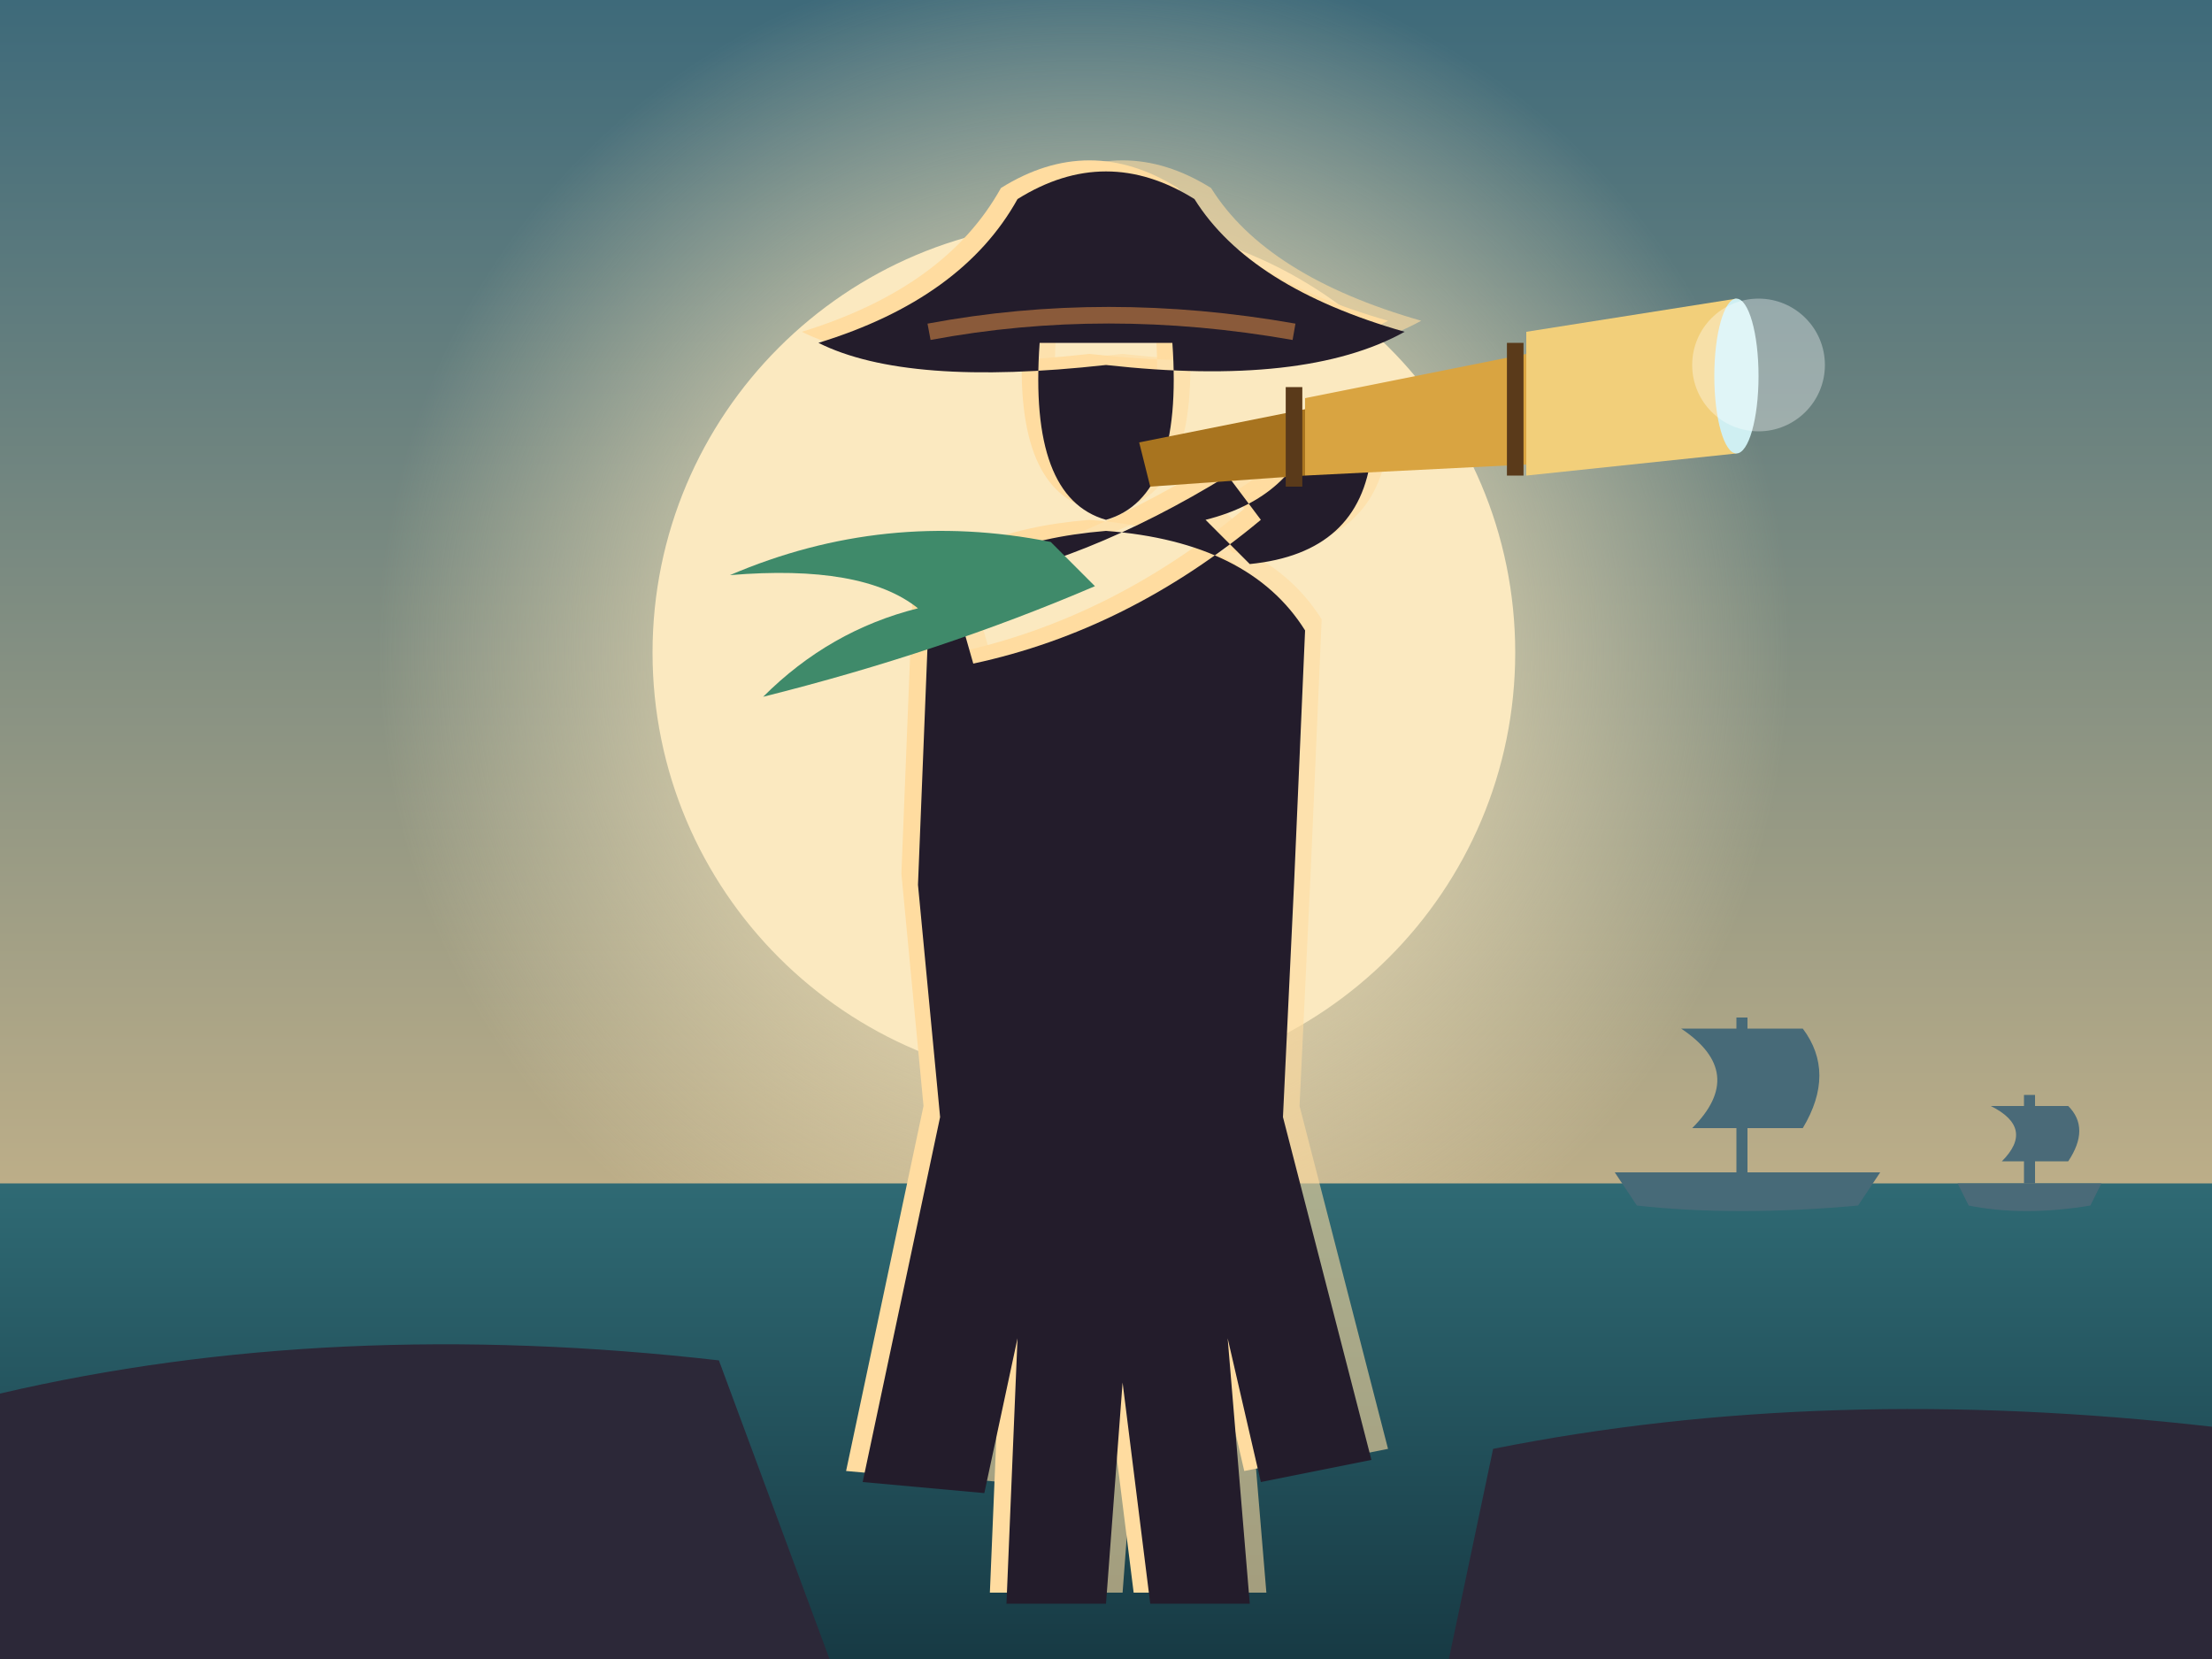
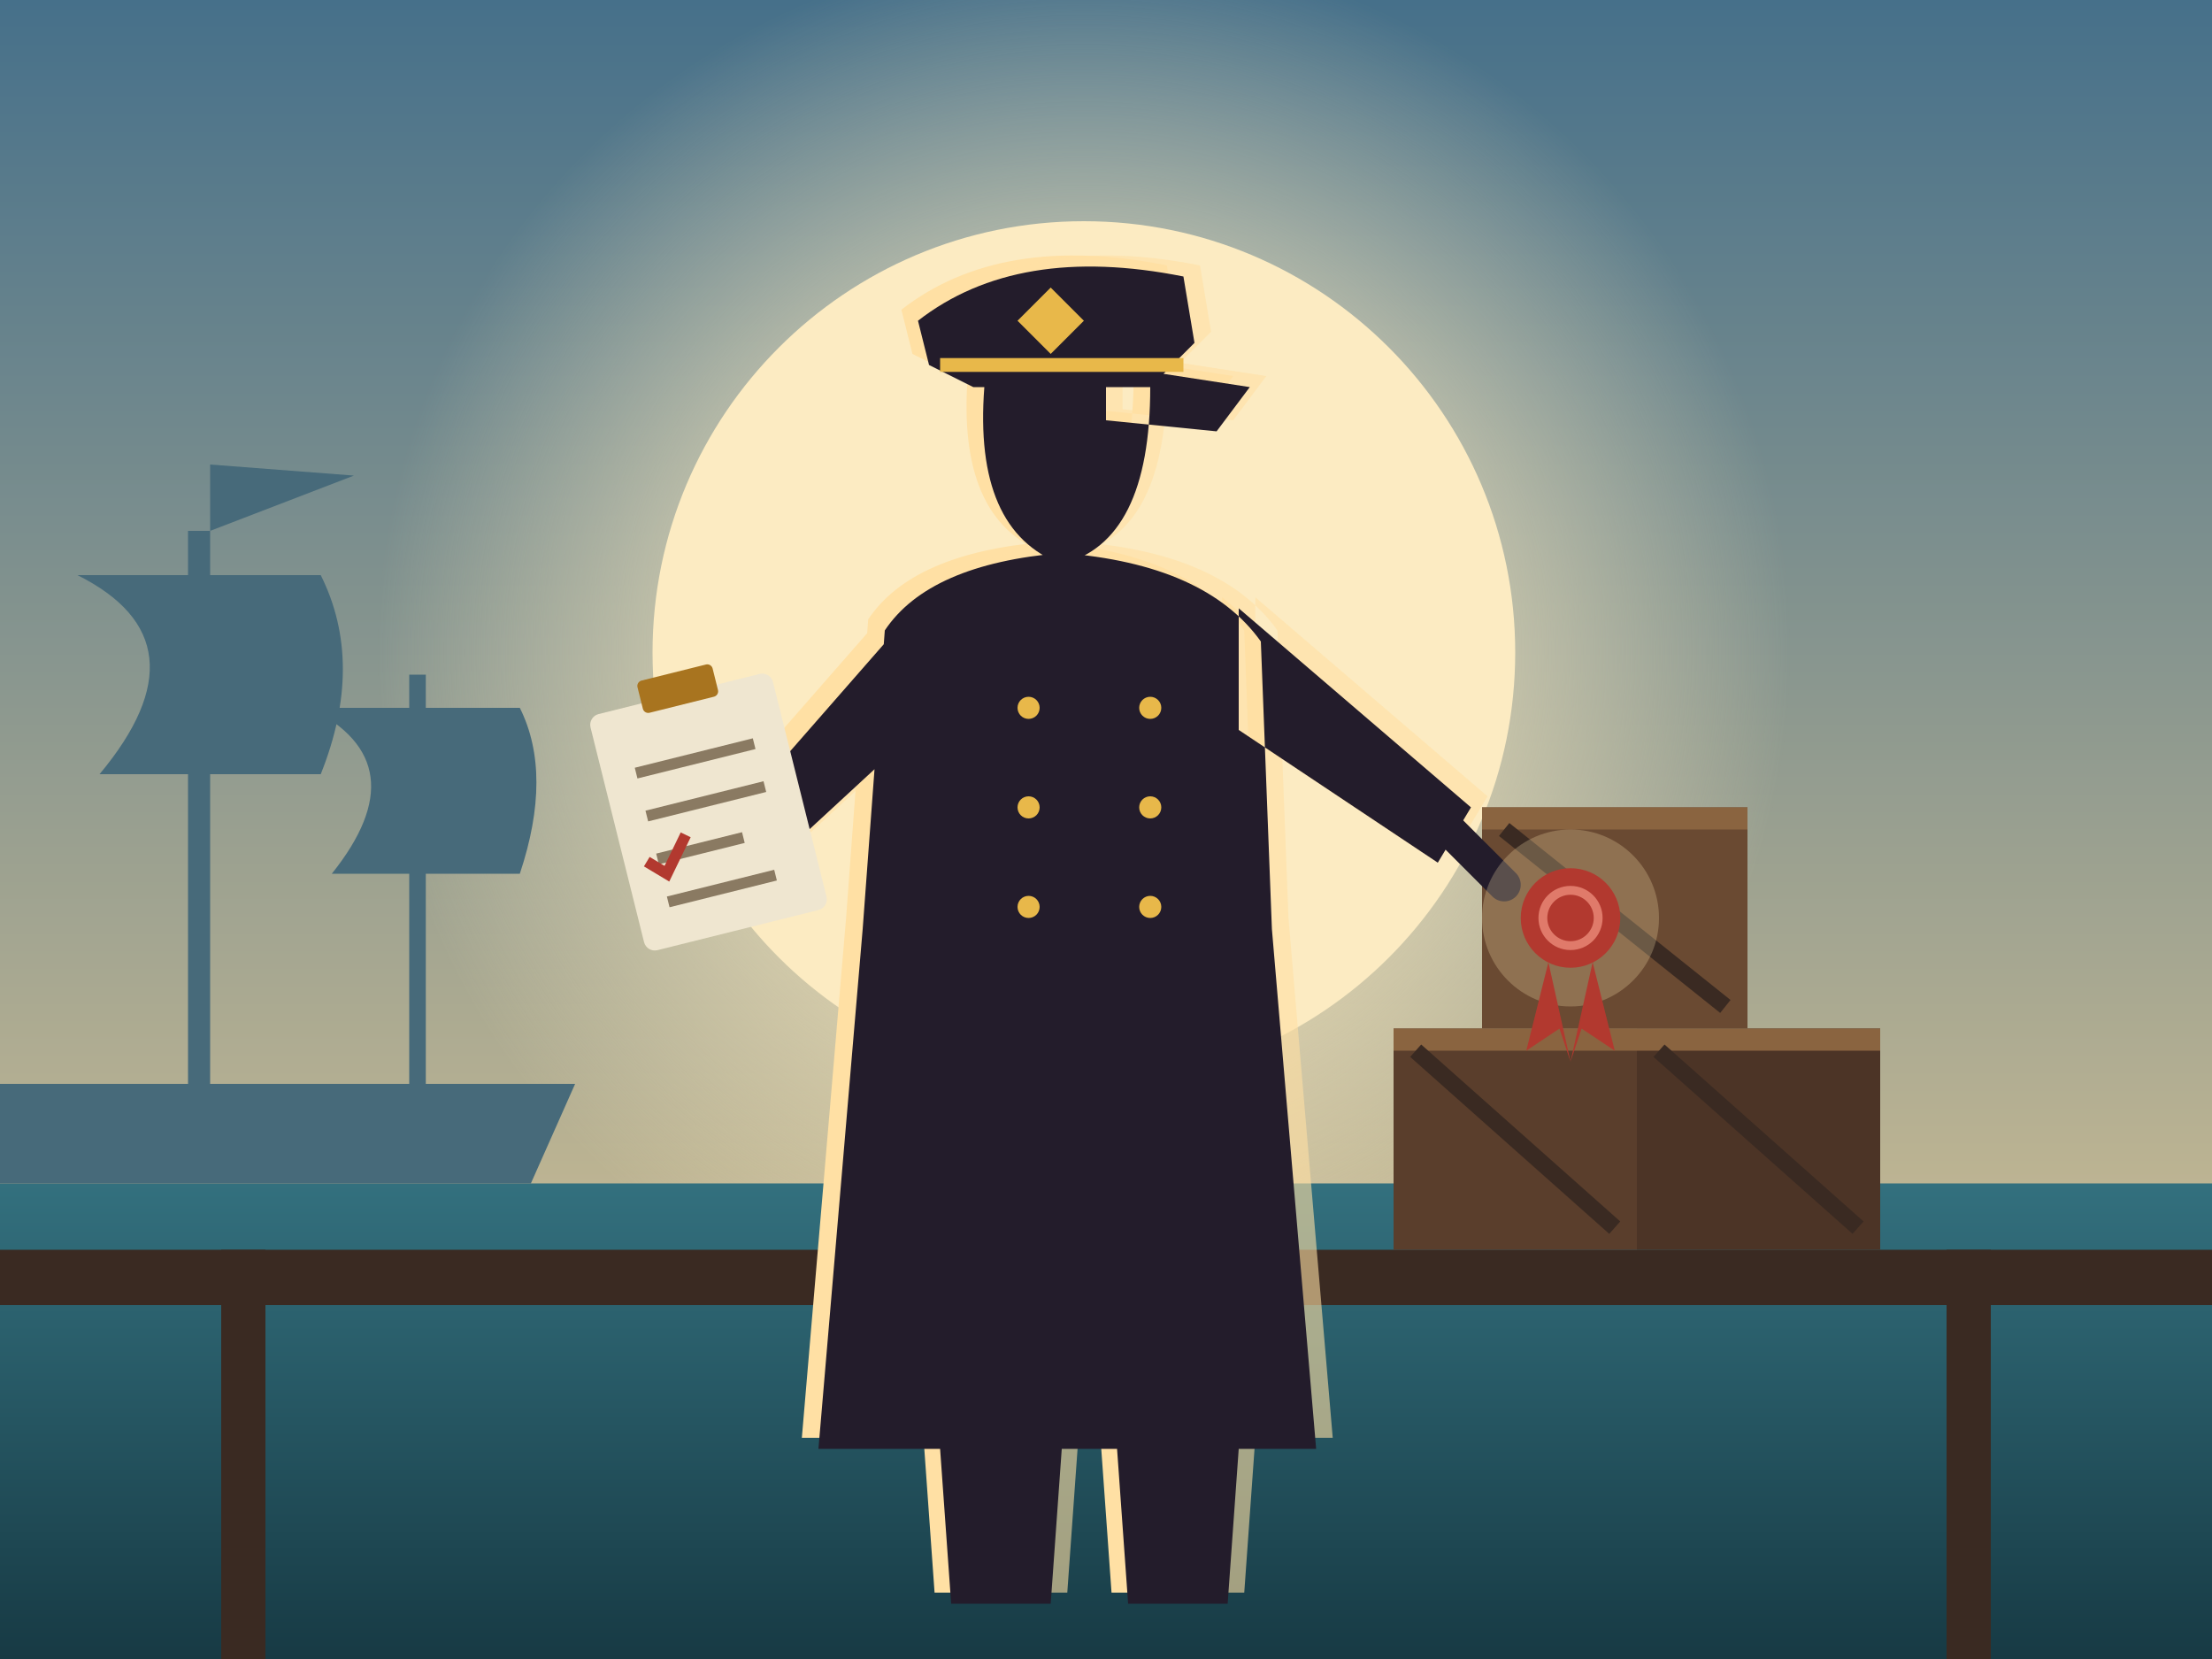
<svg xmlns="http://www.w3.org/2000/svg" viewBox="0 0 400 300">
  <defs>
    <linearGradient id="sky" x1="0" y1="0" x2="0" y2="1">
-       <stop offset="0" stop-color="#3e6a7a" />
-       <stop offset="1" stop-color="#efc98e" />
+       <stop offset="0" stop-color="#46708a" />
+       <stop offset="1" stop-color="#eccf96" />
    </linearGradient>
    <linearGradient id="sea" x1="0" y1="0" x2="0" y2="1">
-       <stop offset="0" stop-color="#2f6a74" />
+       <stop offset="0" stop-color="#33707e" />
      <stop offset="1" stop-color="#173a44" />
    </linearGradient>
    <radialGradient id="halo" cx="0.5" cy="0.5" r="0.5">
-       <stop offset="0.55" stop-color="#fbe9c0" stop-opacity="0.55" />
-       <stop offset="1" stop-color="#fbe9c0" stop-opacity="0" />
+       <stop offset="0.55" stop-color="#fcebc2" stop-opacity="0.55" />
+       <stop offset="1" stop-color="#fcebc2" stop-opacity="0" />
    </radialGradient>
+     <path id="fig" d="M166 58 Q184 44 214 50 L216 62 L208 70 L176 70 L168 66 Z M200 66 L226 70 L220 78 L200 76 Z M178 70 Q176 96 192 102 Q208 98 208 70 Z M192 100 Q168 102 160 114 L156 168 L148 262 L170 262 L172 290 L190 290 L192 262 L202 262 L204 290 L222 290 L224 262 L238 262 L230 168 L228 116 Q218 102 192 100 Z M162 114 L134 146 L142 154 L168 130 Z M224 110 L266 146 L260 156 L224 132 Z" />
  </defs>
  <rect width="400" height="300" fill="url(#sky)" />
  <circle cx="196" cy="118" r="128" fill="url(#halo)" />
-   <circle cx="196" cy="118" r="78" fill="#fbe9c0" />
+   <circle cx="196" cy="118" r="78" fill="#fcebc2" />
  <rect y="214" width="400" height="86" fill="url(#sea)" />
-   <g fill="#476a78">
-     <path d="M292 212 L340 212 L336 218 Q314 220 296 218 Z" />
-     <rect x="314" y="184" width="2" height="28" />
-     <path d="M304 186 Q316 194 306 204 H326 Q332 194 326 186 Z" />
+   <g fill="#476a7a">
+     <path d="M0 196 L104 196 L96 214 L0 214 Z" />
+     <rect x="34" y="96" width="4" height="100" />
+     <rect x="74" y="122" width="3" height="74" />
+     <path d="M14 104 Q38 116 18 140 H58 Q66 120 58 104 Z" />
+     <path d="M56 128 Q76 138 60 158 H94 Q100 140 94 128 Z" />
+     <path d="M38 96 L64 86 L38 84 Z" />
  </g>
-   <g fill="#4a6a78">
-     <path d="M354 214 L380 214 L378 218 Q366 220 356 218 Z" />
-     <rect x="366" y="198" width="2" height="16" />
-     <path d="M360 200 Q368 204 362 210 H374 Q378 204 374 200 Z" />
+   <rect x="0" y="226" width="400" height="10" fill="#3a2a22" />
+   <g fill="#3a2a22">
+     <rect x="40" y="226" width="8" height="74" />
+     <rect x="352" y="226" width="8" height="74" />
  </g>
-   <path d="M0 300 L0 252 Q60 238 130 246 L150 300 Z" fill="#2c2838" />
-   <path d="M400 300 V258 Q330 250 270 262 L262 300 Z" fill="#2c2838" />
-   <path d="M148 62 Q174 54 184 36 Q200 26 216 36 Q226 52 254 60 Q236 70 200 66 Q164 70 148 62 Z M188 62 Q186 90 200 94 Q214 90 212 62 Z M200 96 Q176 98 168 110 L166 160 L170 202 L156 268 L178 270 L184 242 L182 290 L200 290 L203 250 L208 290 L226 290 L222 242 L228 268 L248 264 L232 202 L234 160 L236 114 Q226 98 200 96 Z M226 102 Q246 100 248 82 L238 76 Q234 90 218 94 Z M172 106 Q196 102 222 86 L228 94 Q204 114 176 120 Z" fill="#ffdca0" transform="translate(-3 -2)" />
-   <path d="M148 62 Q174 54 184 36 Q200 26 216 36 Q226 52 254 60 Q236 70 200 66 Q164 70 148 62 Z M188 62 Q186 90 200 94 Q214 90 212 62 Z M200 96 Q176 98 168 110 L166 160 L170 202 L156 268 L178 270 L184 242 L182 290 L200 290 L203 250 L208 290 L226 290 L222 242 L228 268 L248 264 L232 202 L234 160 L236 114 Q226 98 200 96 Z M226 102 Q246 100 248 82 L238 76 Q234 90 218 94 Z M172 106 Q196 102 222 86 L228 94 Q204 114 176 120 Z" fill="#ffdca0" transform="translate(3 -2)" opacity="0.6" />
-   <path d="M148 62 Q174 54 184 36 Q200 26 216 36 Q226 52 254 60 Q236 70 200 66 Q164 70 148 62 Z M188 62 Q186 90 200 94 Q214 90 212 62 Z M200 96 Q176 98 168 110 L166 160 L170 202 L156 268 L178 270 L184 242 L182 290 L200 290 L203 250 L208 290 L226 290 L222 242 L228 268 L248 264 L232 202 L234 160 L236 114 Q226 98 200 96 Z M226 102 Q246 100 248 82 L238 76 Q234 90 218 94 Z M172 106 Q196 102 222 86 L228 94 Q204 114 176 120 Z" fill="#231c2b" />
-   <path d="M190 98 Q160 92 132 104 Q156 102 166 110 Q150 114 138 126 Q170 118 198 106 Z" fill="#3f8a6a" />
-   <path d="M206 80 L236 74 L236 86 L208 88 Z" fill="#a8741f" />
-   <path d="M236 72 L276 64 L276 84 L236 86 Z" fill="#d9a441" />
-   <path d="M276 60 L314 54 L314 82 L276 86 Z" fill="#f2cf7a" />
-   <path d="M234 70 v18 M274 62 v24" stroke="#5a3a1a" stroke-width="3" />
-   <ellipse cx="314" cy="68" rx="4" ry="14" fill="#cfeff2" />
-   <circle cx="318" cy="66" r="12" fill="#ffffff" opacity="0.35" />
-   <path d="M168 60 Q200 54 234 60" fill="none" stroke="#8a5a3a" stroke-width="3" />
+   <g>
+     <rect x="252" y="186" width="44" height="40" fill="#5a3e2c" />
+     <rect x="296" y="186" width="44" height="40" fill="#4c3426" />
+     <rect x="268" y="146" width="48" height="40" fill="#6a4a32" />
+     <path d="M252 186 h88 v4 h-88 z M268 146 h48 v4 h-48 z" fill="#8a6440" />
+     <path d="M256 190 L292 222 M300 190 L336 222 M272 150 L312 182" stroke="#3a2a22" stroke-width="3" />
+   </g>
+   <use href="#fig" fill="#ffe0a4" transform="translate(-3 -2)" />
+   <use href="#fig" fill="#ffe0a4" transform="translate(3 -2)" opacity="0.6" />
+   <use href="#fig" fill="#231c2b" />
+   <g transform="rotate(-14 132 150)">
+     <rect x="112" y="124" width="34" height="44" rx="2" fill="#efe6d0" />
+     <rect x="122" y="120" width="14" height="6" rx="1" fill="#a8741f" />
+     <path d="M118 136 h22 M118 144 h22 M118 152 h16 M118 160 h20" stroke="#8a7a62" stroke-width="2" />
+     <path d="M116 152 l3 3 l5 -6" stroke="#b2392f" stroke-width="2" fill="none" />
+   </g>
+   <path d="M190 52 L196 58 L190 64 L184 58 Z" fill="#e8b84a" />
+   <path d="M170 66 H214" stroke="#e8b84a" stroke-width="2.5" />
+   <g fill="#e8b84a">
+     <circle cx="186" cy="128" r="2" />
+     <circle cx="186" cy="146" r="2" />
+     <circle cx="186" cy="164" r="2" />
+     <circle cx="208" cy="128" r="2" />
+     <circle cx="208" cy="146" r="2" />
+     <circle cx="208" cy="164" r="2" />
+   </g>
+   <path d="M262 150 L272 160" stroke="#231c2b" stroke-width="6" stroke-linecap="round" />
+   <circle cx="284" cy="166" r="16" fill="#ffe6b0" opacity="0.25" />
+   <circle cx="284" cy="166" r="9" fill="#b2392f" />
+   <circle cx="284" cy="166" r="5" fill="none" stroke="#e07a6a" stroke-width="1.6" />
+   <path d="M280 174 L276 190 L282 186 L284 192 Z M288 174 L292 190 L286 186 L284 192 Z" fill="#b2392f" />
</svg>
